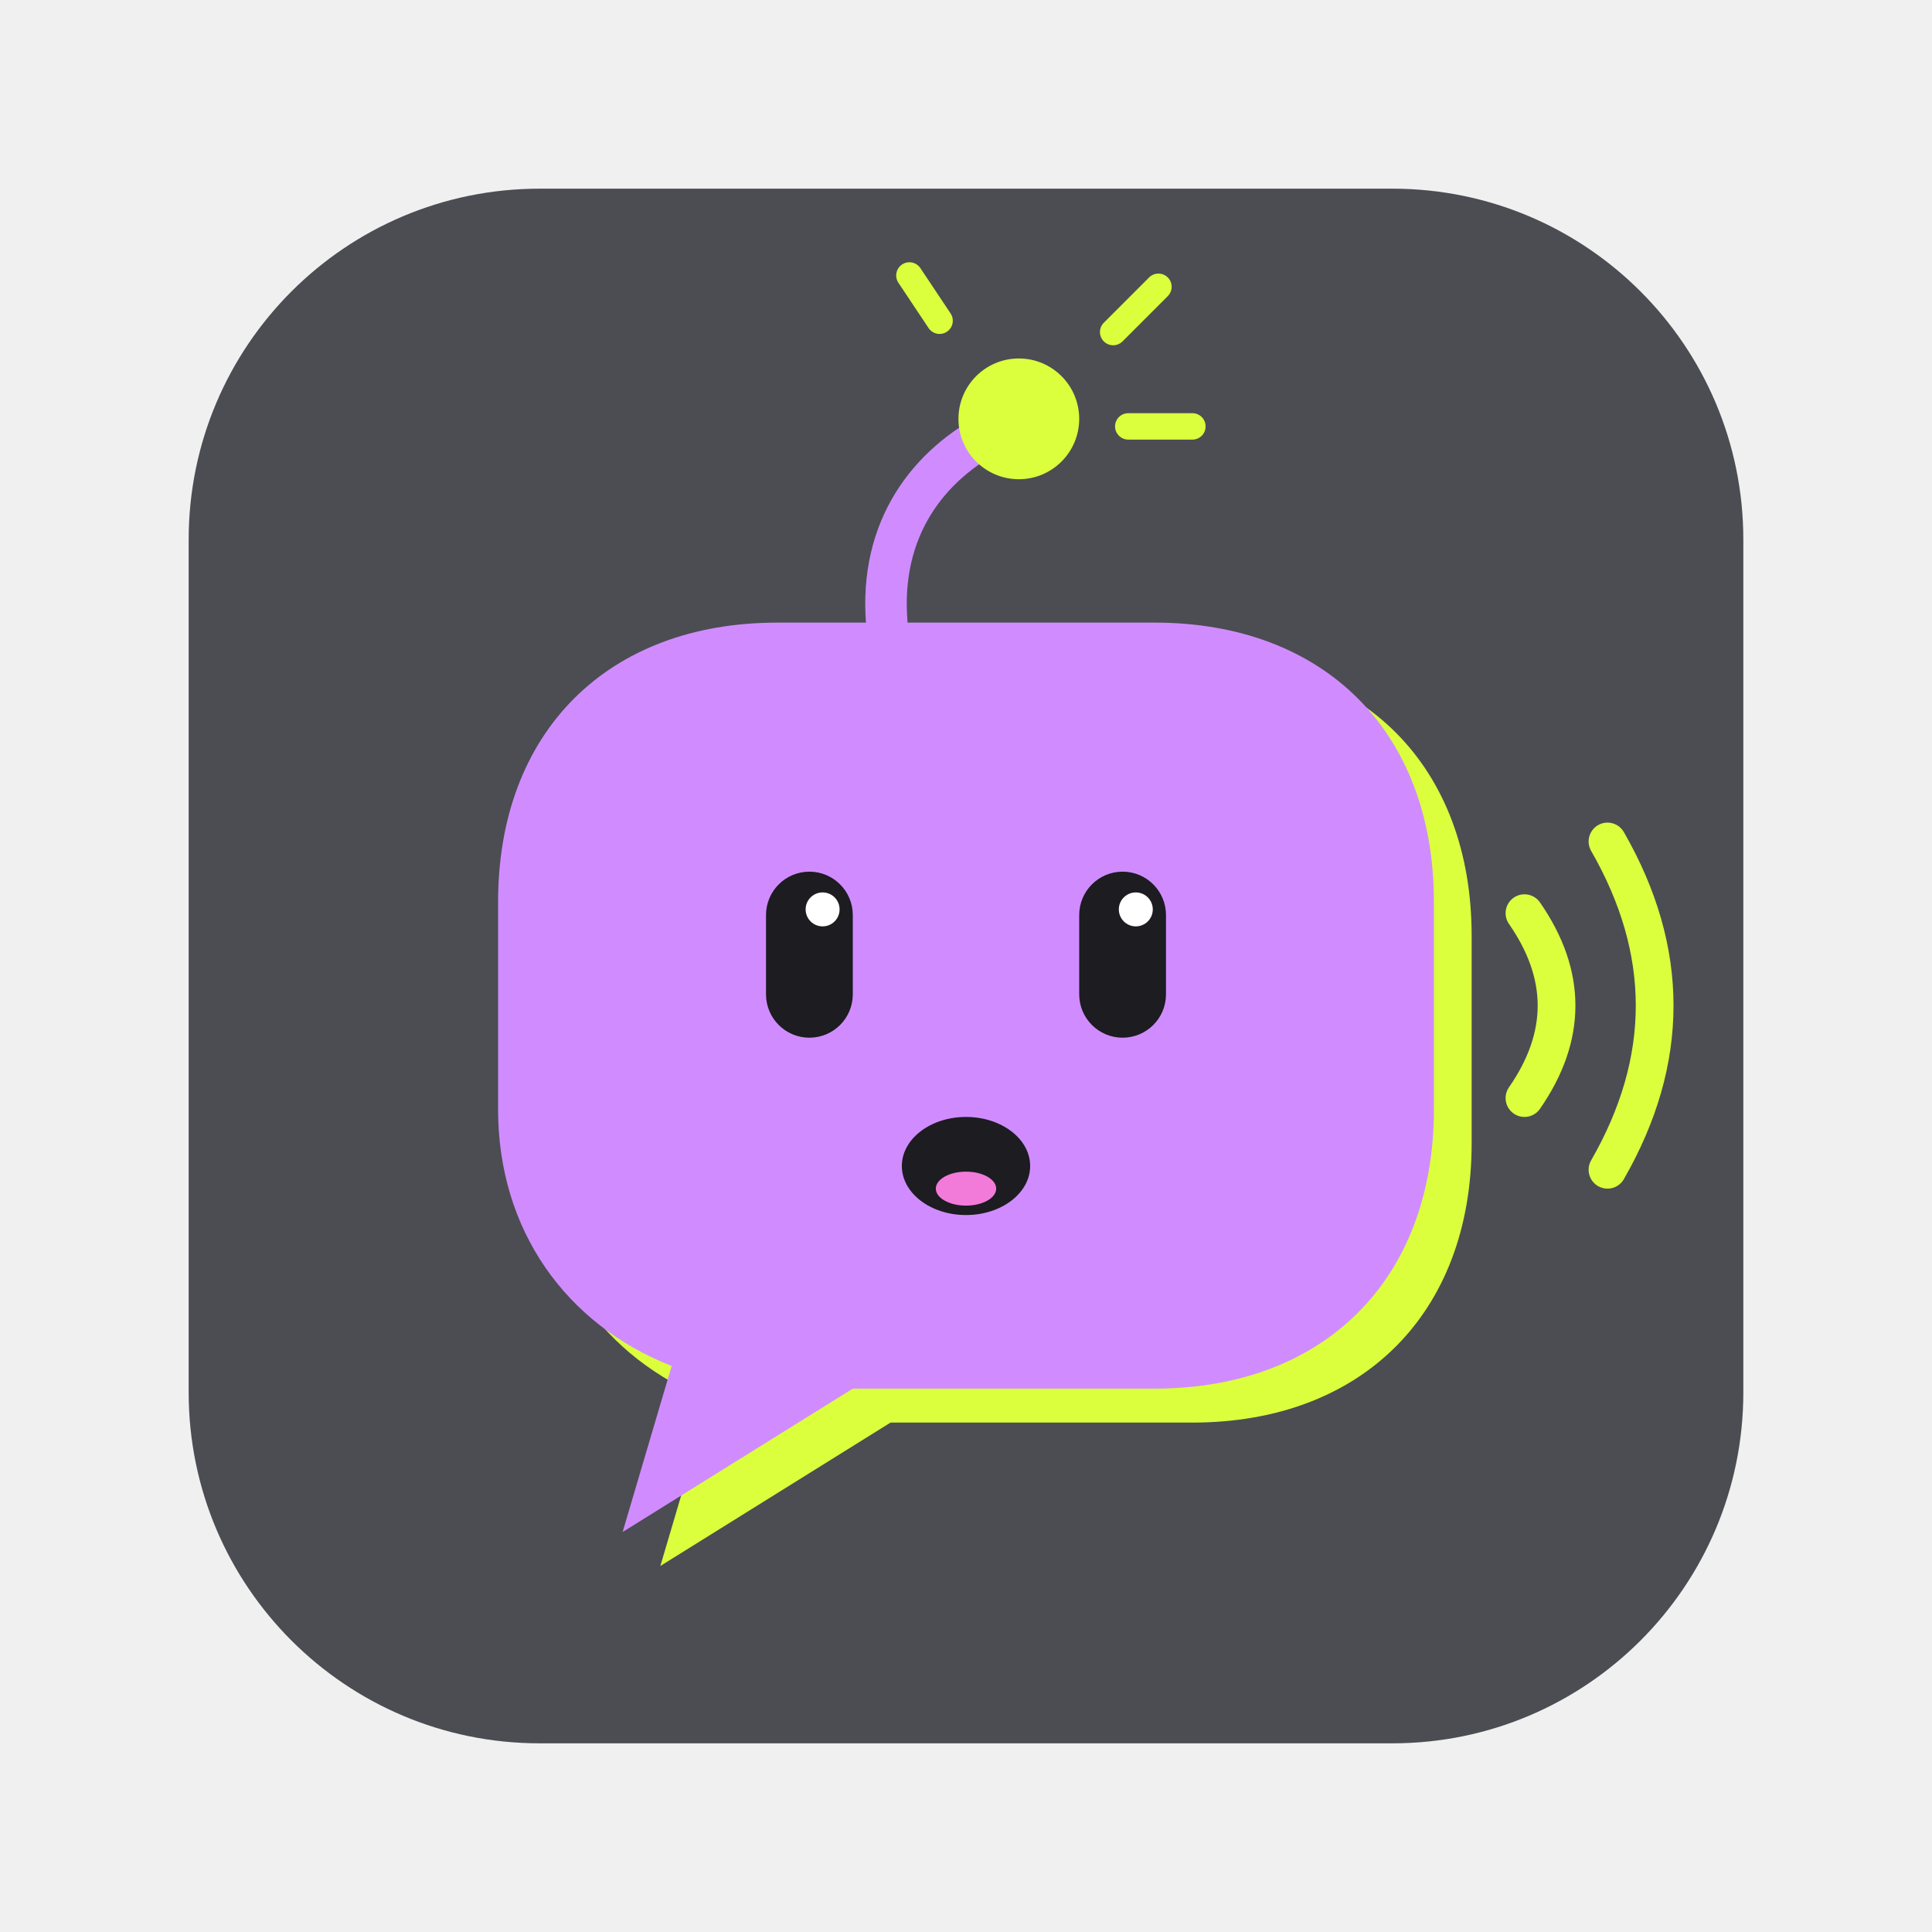
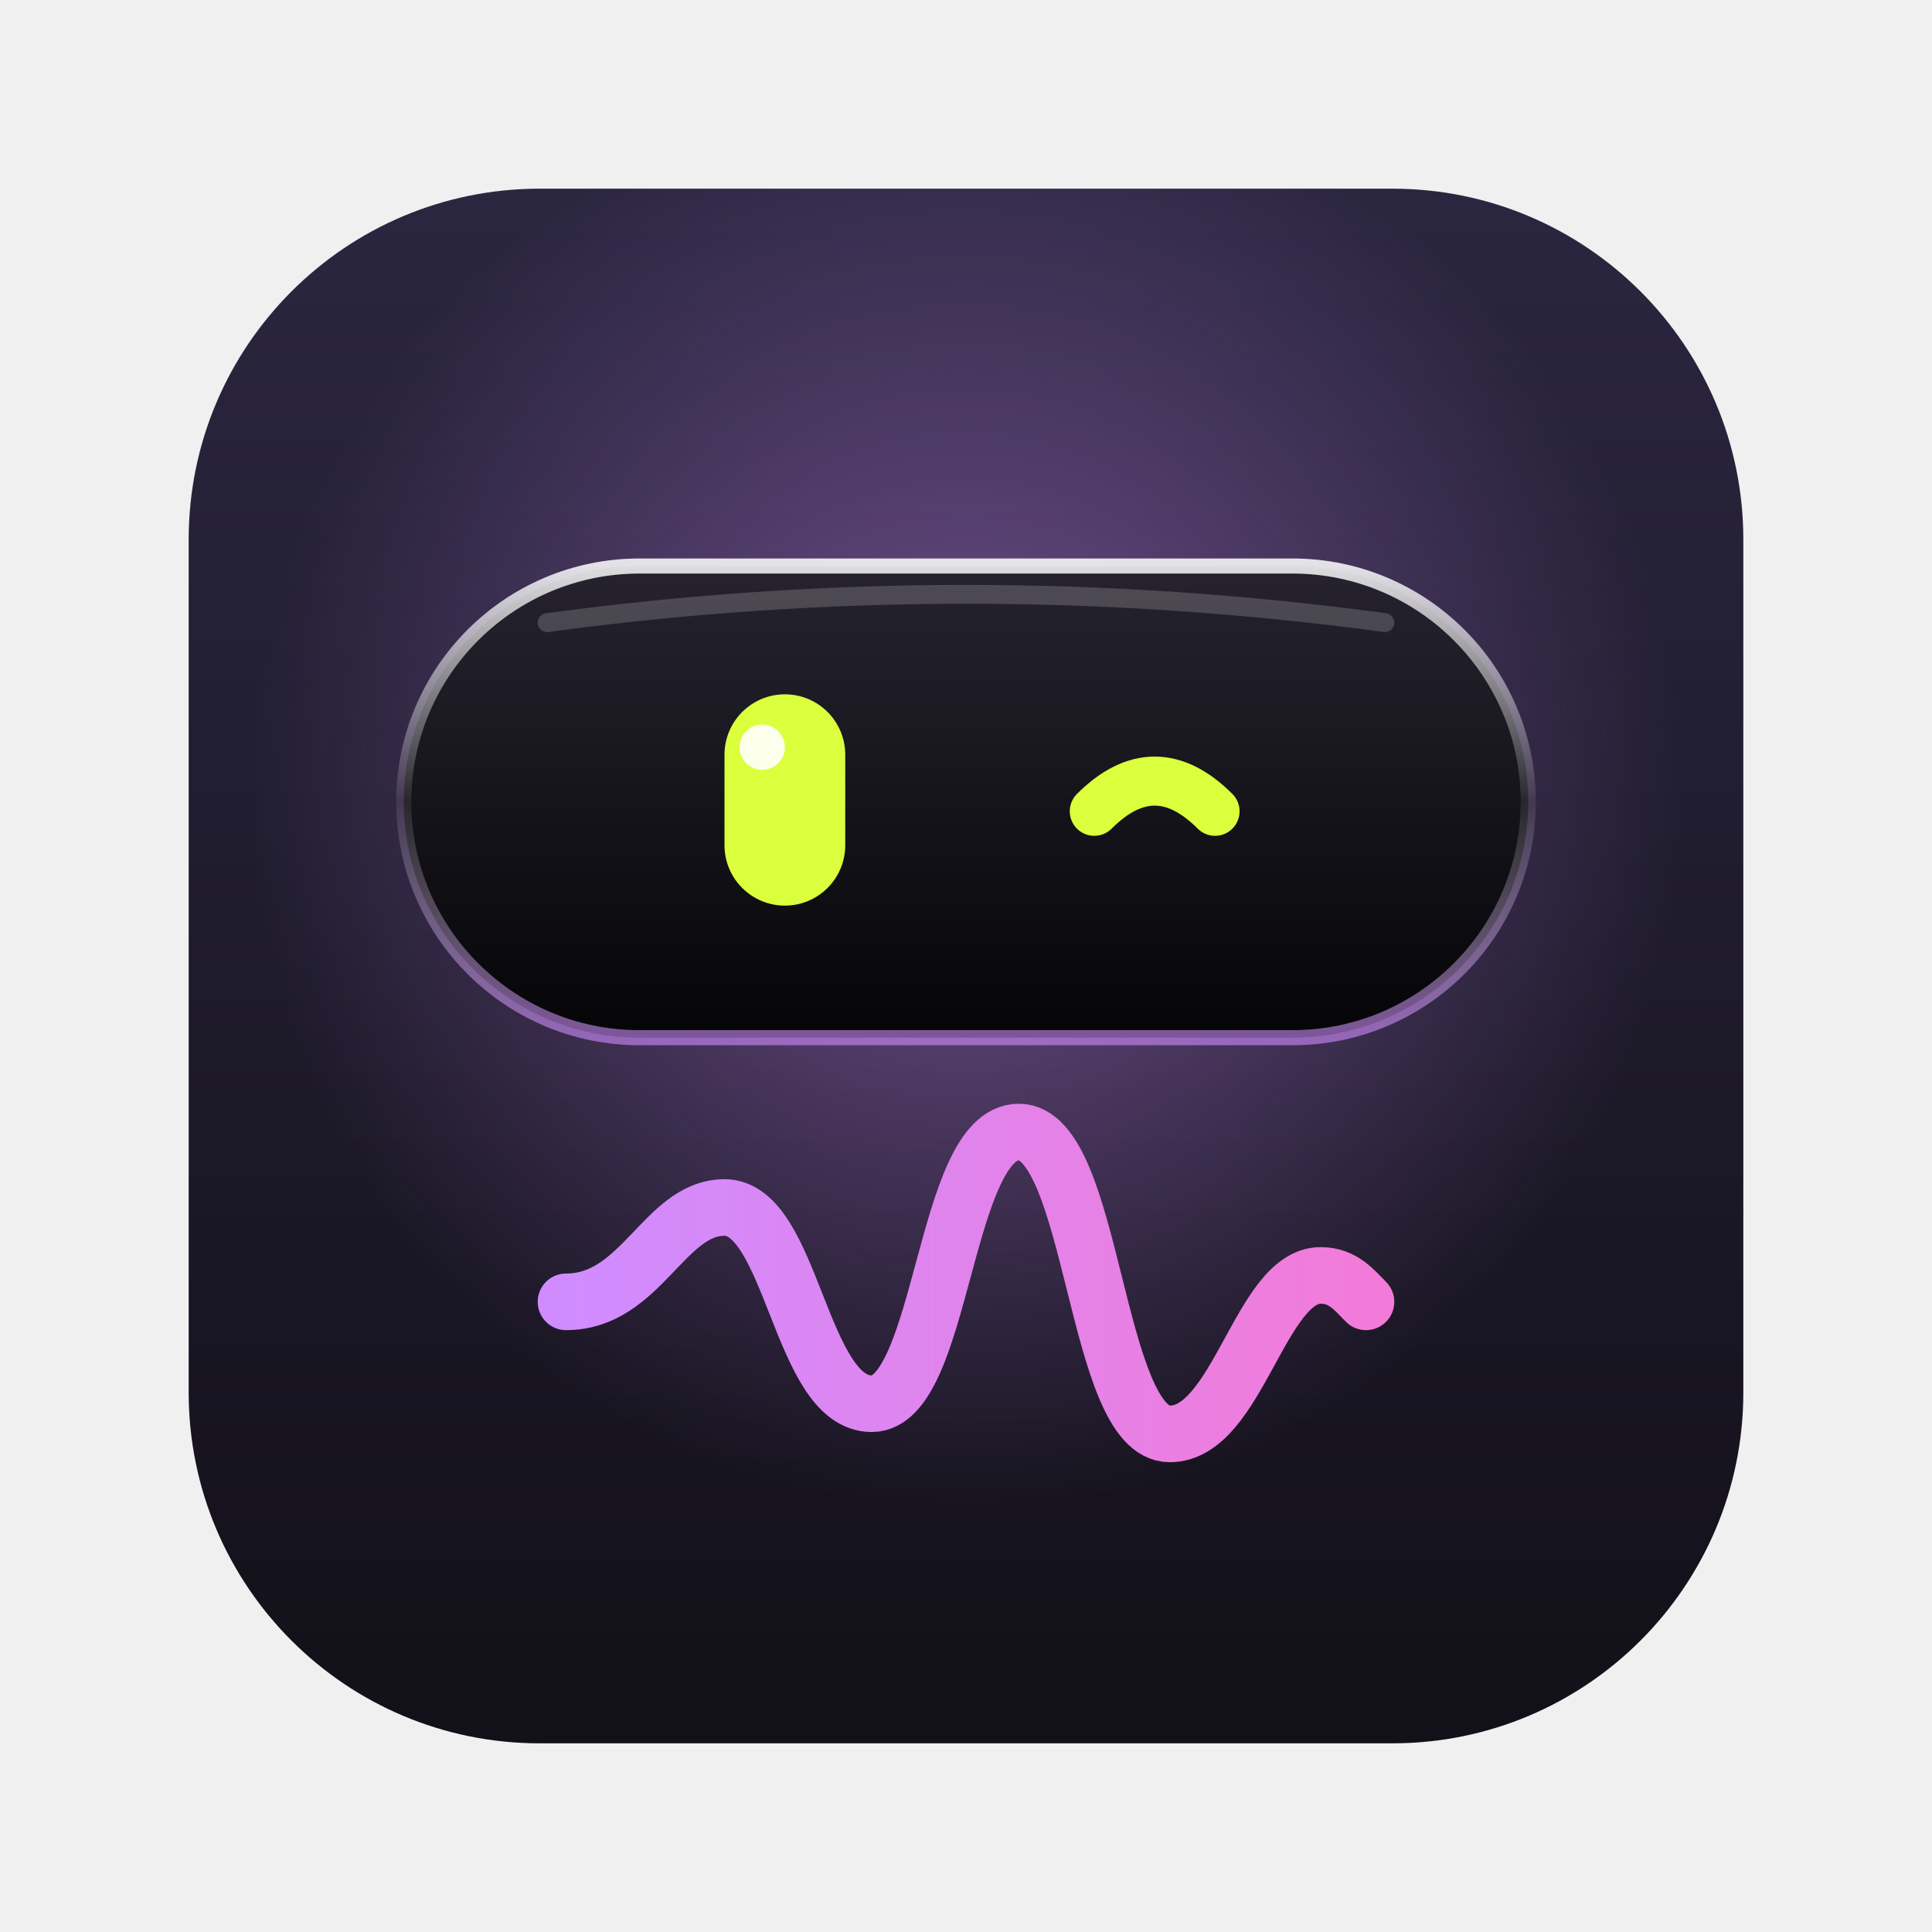
<svg xmlns="http://www.w3.org/2000/svg" width="1024" height="1024" viewBox="0 0 1024 1024">
-   <rect x="100" y="100" width="824" height="824" rx="186" fill="#4B4D53" />
-   <path d="M470 330 C 466 280 492 246 528 228" fill="none" stroke="#D08CFF" stroke-width="22" stroke-linecap="round" />
-   <circle cx="540" cy="222" r="32" fill="#DBFF3D" />
-   <path d="M590 176 L 614 152 M 598 226 L 632 226 M 498 170 L 482 146" fill="none" stroke="#DBFF3D" stroke-width="14" stroke-linecap="round" />
-   <g transform="translate(20 18)">
-     <path d="M412 330 H 612 C 702 330 760 388 760 478 V 588 C 760 678 702 736 612 736 H 452 L 330 812 L 356 724 C 300 702 264 652 264 588 V 478 C 264 388 322 330 412 330 Z" fill="#DBFF3D" />
-   </g>
-   <path d="M412 330 H 612 C 702 330 760 388 760 478 V 588 C 760 678 702 736 612 736 H 452 L 330 812 L 356 724 C 300 702 264 652 264 588 V 478 C 264 388 322 330 412 330 Z" fill="#D08CFF" />
-   <rect x="406" y="462" width="46" height="88" rx="23" fill="#1C1C21" />
-   <rect x="572" y="462" width="46" height="88" rx="23" fill="#1C1C21" />
-   <circle cx="436" cy="482" r="9" fill="#FFFFFF" />
-   <circle cx="602" cy="482" r="9" fill="#FFFFFF" />
-   <ellipse cx="512" cy="618" rx="34" ry="26" fill="#1C1C21" />
-   <ellipse cx="512" cy="630" rx="16" ry="9" fill="#F27BD9" />
-   <path d="M808 484 Q 842 533 808 582" fill="none" stroke="#DBFF3D" stroke-width="20" stroke-linecap="round" />
-   <path d="M852 446 Q 902 533 852 620" fill="none" stroke="#DBFF3D" stroke-width="20" stroke-linecap="round" />
+   <defs>
+     <linearGradient id="bg" x1="0" y1="0" x2="0" y2="1">
+       <stop offset="0" stop-color="#2B2640" />
+       <stop offset="1" stop-color="#121018" />
+     </linearGradient>
+     <radialGradient id="halo" cx="512" cy="420" r="380" gradientUnits="userSpaceOnUse">
+       <stop offset="0" stop-color="#D08CFF" stop-opacity="0.45" />
+       <stop offset="1" stop-color="#D08CFF" stop-opacity="0" />
+     </radialGradient>
+     <linearGradient id="rim" x1="0" y1="0" x2="0" y2="1">
+       <stop offset="0" stop-color="#FFFFFF" stop-opacity="0.85" />
+       <stop offset="0.5" stop-color="#FFFFFF" stop-opacity="0.08" />
+       <stop offset="1" stop-color="#D08CFF" stop-opacity="0.6" />
+     </linearGradient>
+     <linearGradient id="pill" x1="0" y1="0" x2="0" y2="1">
+       <stop offset="0" stop-color="#26232F" />
+       <stop offset="1" stop-color="#050507" />
+     </linearGradient>
+     <linearGradient id="wave" x1="0" y1="0" x2="1" y2="0">
+       <stop offset="0" stop-color="#D08CFF" />
+       <stop offset="1" stop-color="#F27BD9" />
+     </linearGradient>
+   </defs>
+   <rect x="100" y="100" width="824" height="824" rx="186" fill="url(#bg)" />
+   <rect x="100" y="100" width="824" height="824" rx="186" fill="url(#halo)" />
+   <rect x="214" y="300" width="596" height="250" rx="125" fill="url(#pill)" />
+   <rect x="214" y="300" width="596" height="250" rx="125" fill="none" stroke="url(#rim)" stroke-width="8" />
+   <path d="M290 330 Q 512 300 734 330" fill="none" stroke="#FFFFFF" stroke-opacity="0.18" stroke-width="10" stroke-linecap="round" />
+   <rect x="384" y="368" width="64" height="112" rx="32" fill="#DBFF3D" />
+   <circle cx="404" cy="396" r="12" fill="#FFFFFF" fill-opacity="0.9" />
+   <path d="M580 430 Q 612 398 644 430" fill="none" stroke="#DBFF3D" stroke-width="26" stroke-linecap="round" />
+   <path d="M300 690 C 340 690 352 640 384 640 C 420 640 424 744 462 744 C 500 744 500 600 540 600 C 580 600 580 760 620 760 C 656 760 668 676 700 676 C 712 676 718 684 724 690" fill="none" stroke="url(#wave)" stroke-width="30" stroke-linecap="round" stroke-linejoin="round" />
</svg>
